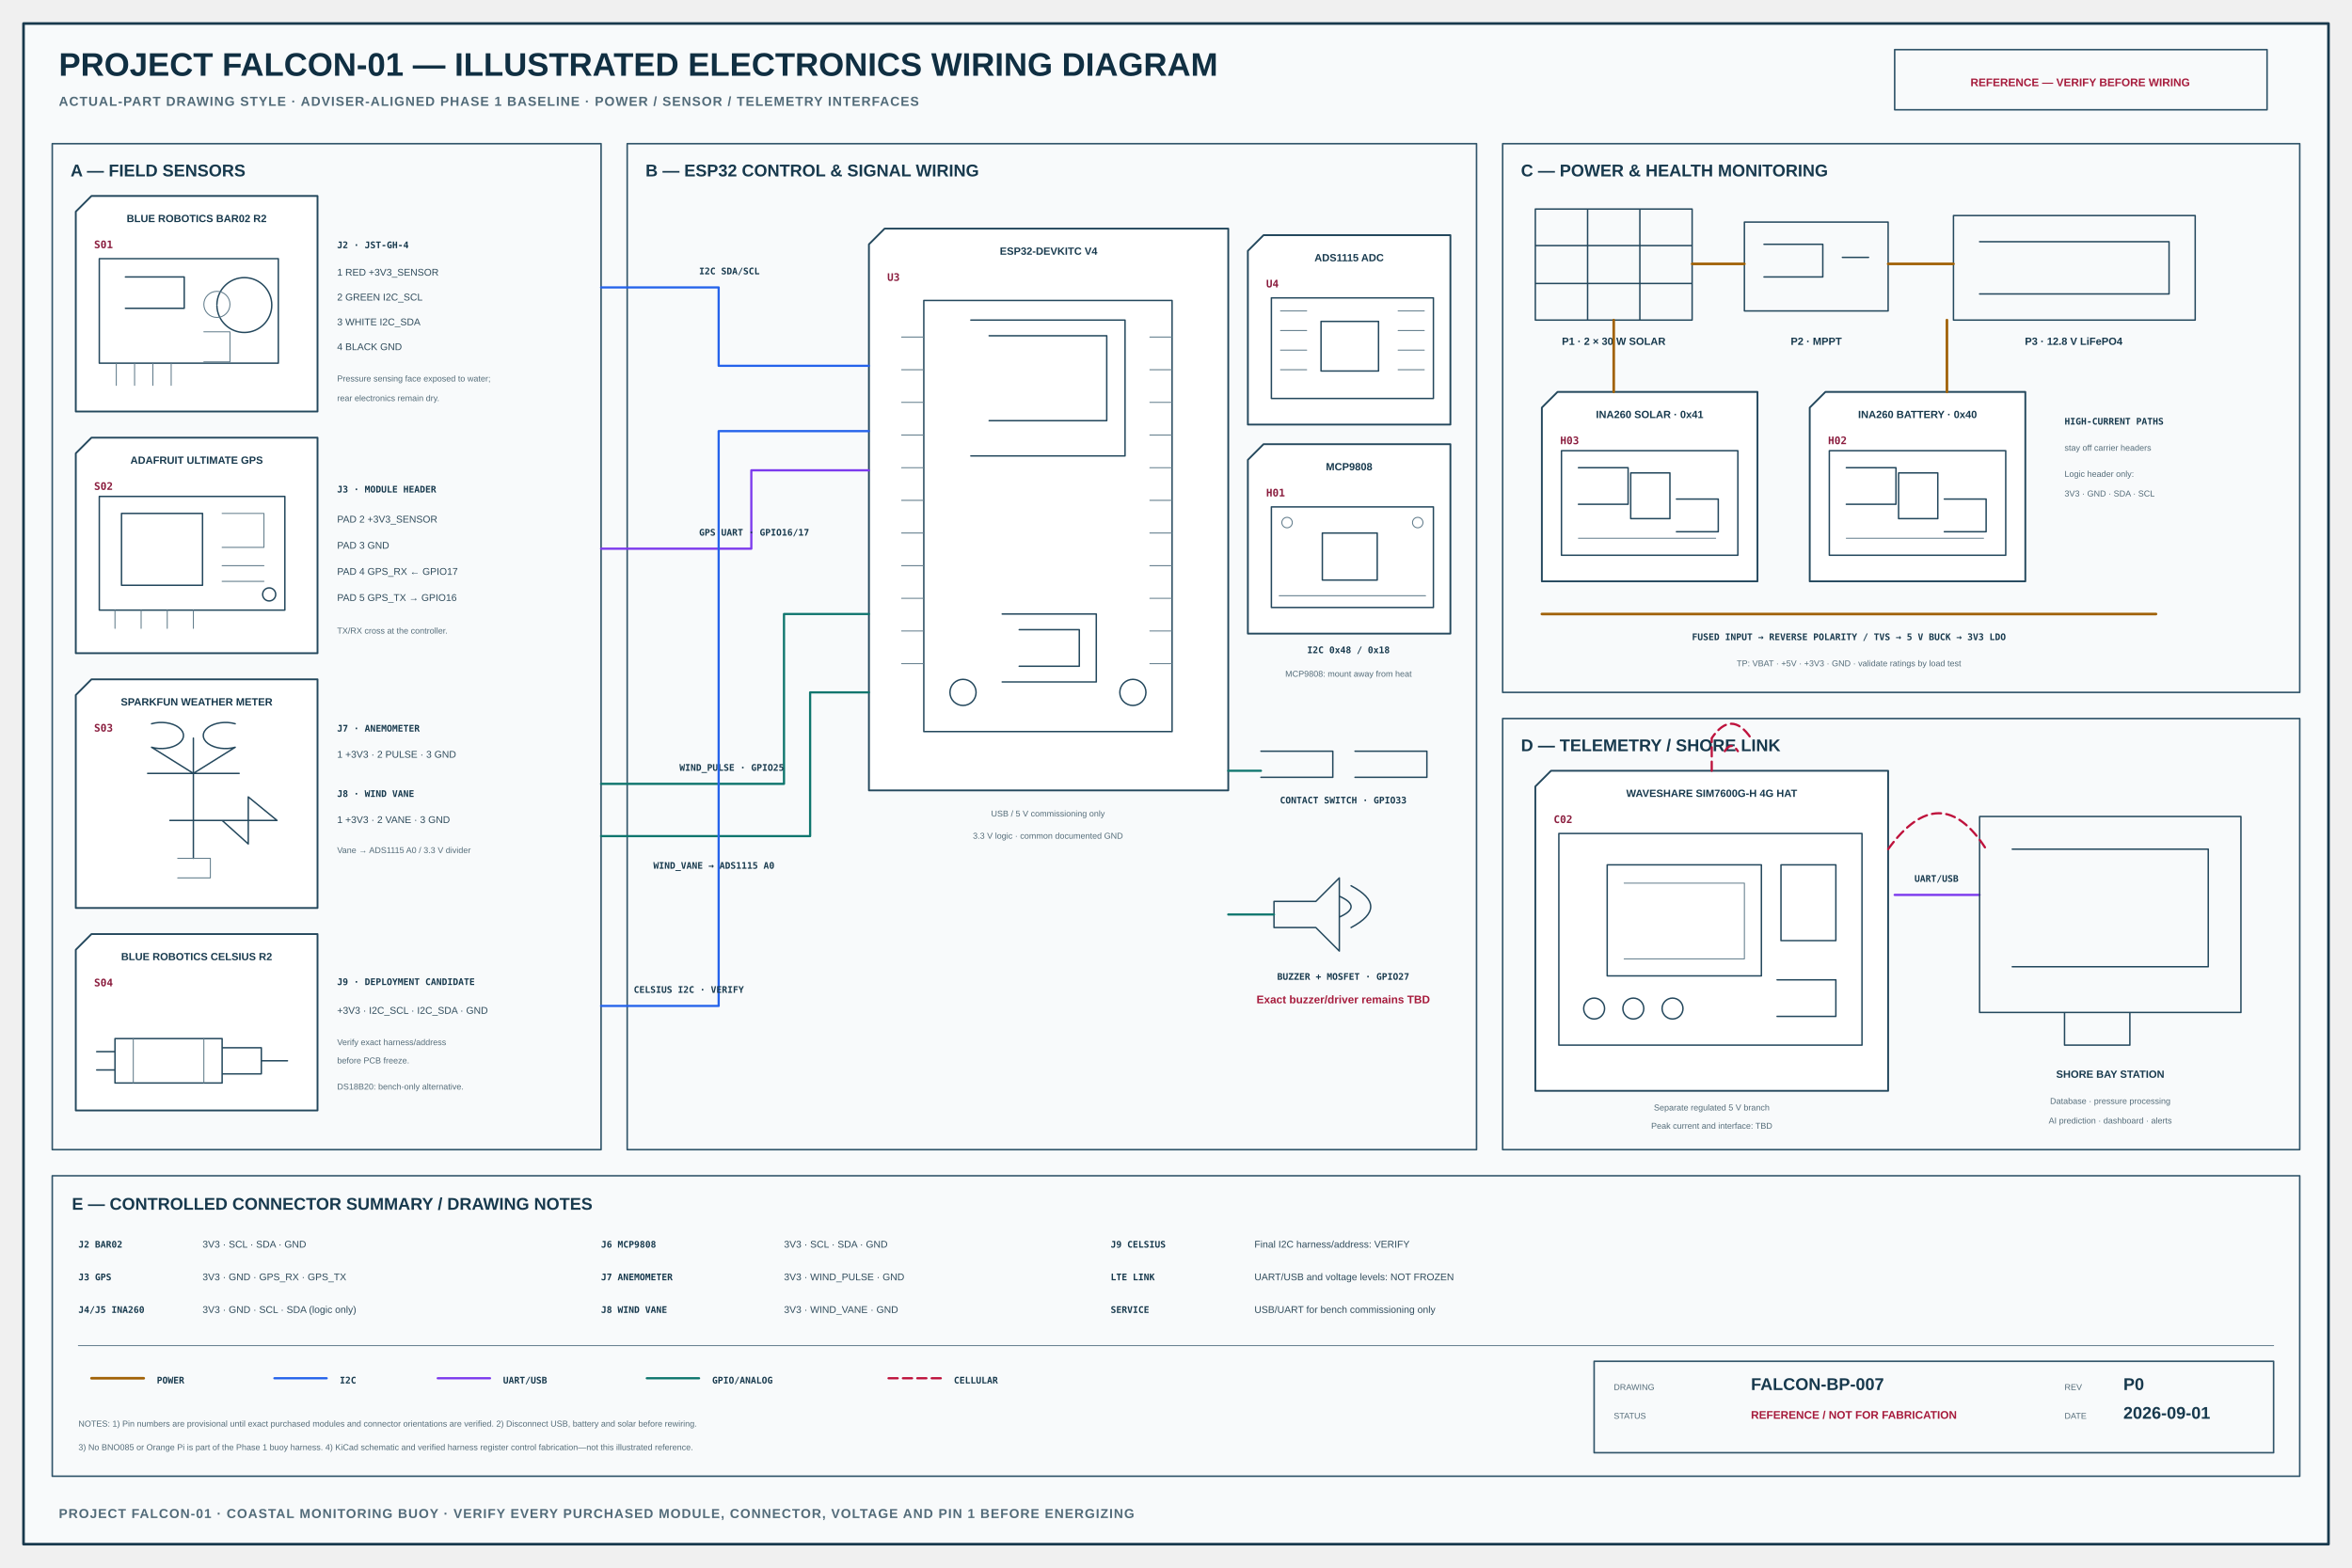
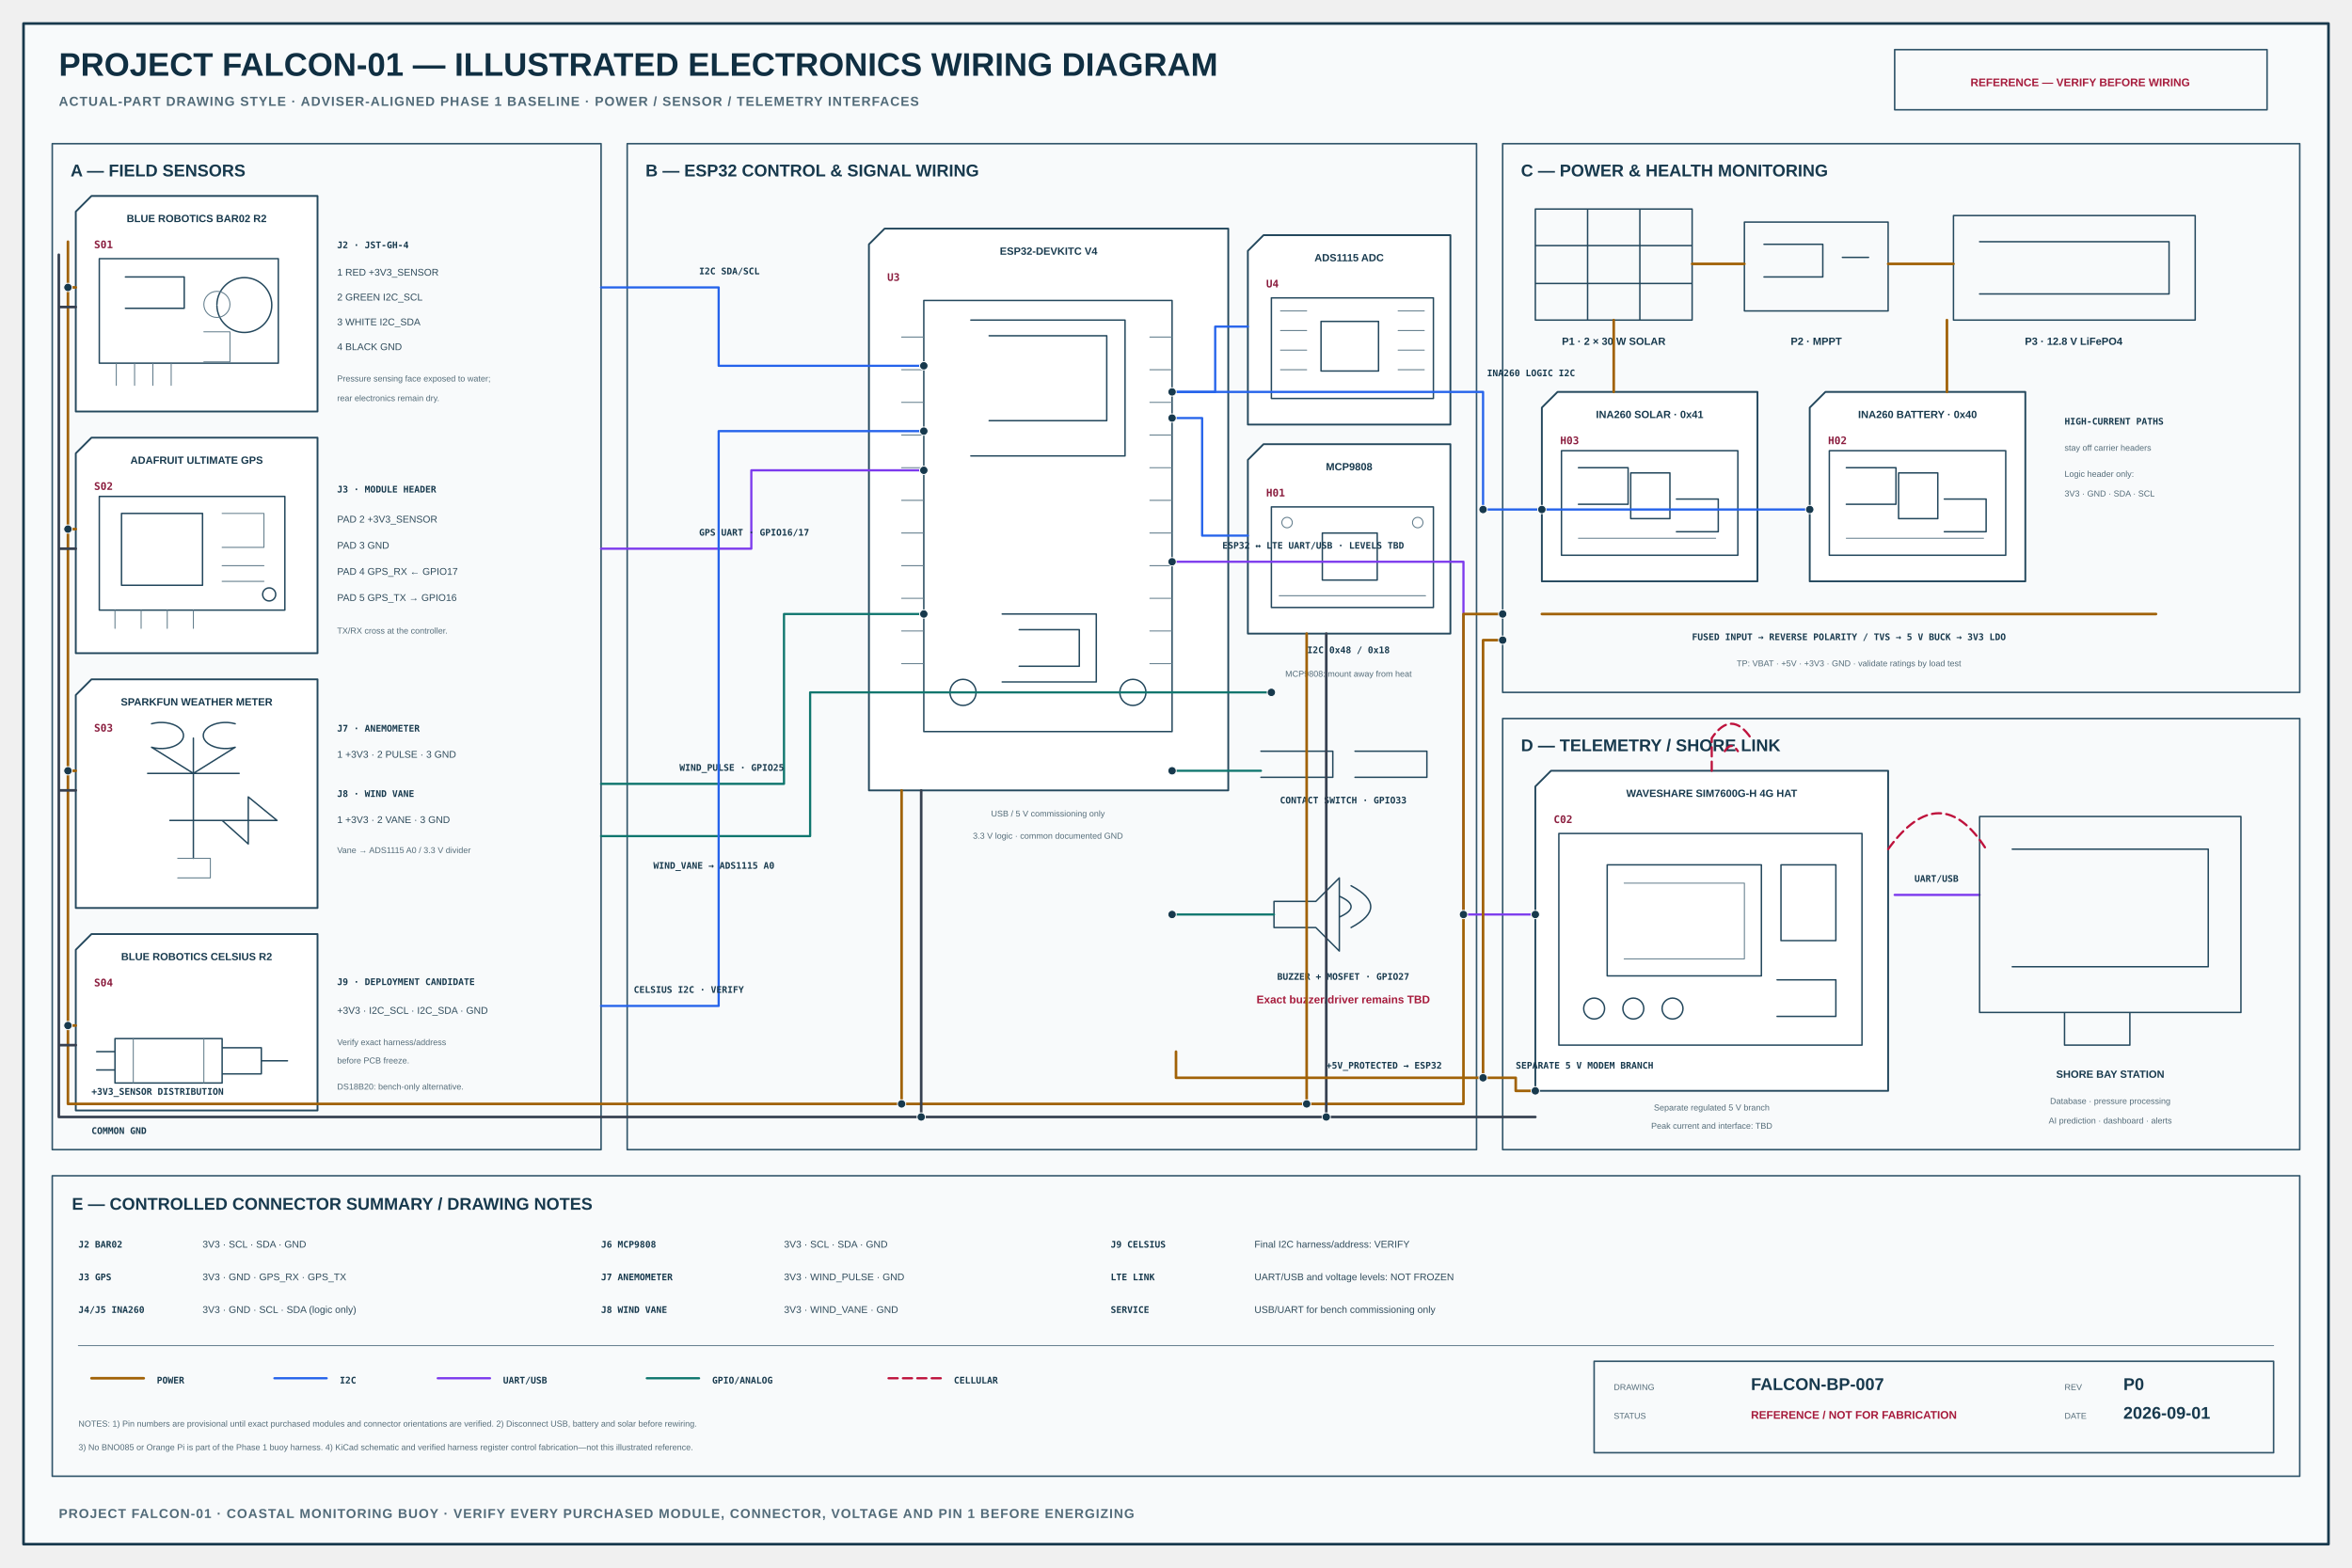
<svg xmlns="http://www.w3.org/2000/svg" width="1800" height="1200" viewBox="0 0 1800 1200">
  <defs>
    <style>
- svg{background:#f8fafb;shape-rendering:geometricPrecision}path,line,polyline,polygon,rect,circle,ellipse{vector-effect:non-scaling-stroke;stroke-linecap:round;stroke-linejoin:round}.sheet{fill:#f8fafb;stroke:#18394d;stroke-width:2}.panel{fill:none;stroke:#31556a;stroke-width:1.2}.device{fill:#fff;stroke:#24485d;stroke-width:1.4}.detail{fill:none;stroke:#24485d;stroke-width:1.1}.fine{fill:none;stroke:#607b8a;stroke-width:.75}.pin{fill:#fff;stroke:#24485d;stroke-width:1}.pwr{fill:none;stroke:#a16207;stroke-width:2}.i2c{fill:none;stroke:#2563eb;stroke-width:1.7}.uart{fill:none;stroke:#7c3aed;stroke-width:1.7}.gpio{fill:none;stroke:#0f766e;stroke-width:1.7}.gnd{fill:none;stroke:#374151;stroke-width:2}.radio{fill:none;stroke:#be123c;stroke-width:1.7;stroke-dasharray:7 4}.title{font:700 25px Arial;fill:#102f42}.subtitle{font:600 10px Arial;letter-spacing:.7px;fill:#526b79}.head{font:700 13px Arial;fill:#17394d}.devtitle{font:700 8px Arial;fill:#17394d}.ref{font:700 8px Consolas;fill:#8b1e3f}.txt{font:7.5px Arial;fill:#304c5c}.small{font:6.5px Arial;fill:#536b78}.net{font:700 7px Consolas;fill:#17394d}.warn{font:700 8.5px Arial;fill:#a61b3c}.num{font:700 8px Arial;fill:#fff}.call{fill:#17394d;stroke:none}
+ svg{background:#f8fafb;shape-rendering:geometricPrecision}path,line,polyline,polygon,rect,circle,ellipse{vector-effect:non-scaling-stroke;stroke-linecap:round;stroke-linejoin:round}.sheet{fill:#f8fafb;stroke:#18394d;stroke-width:2}.panel{fill:none;stroke:#31556a;stroke-width:1.2}.device{fill:#fff;stroke:#24485d;stroke-width:1.4}.detail{fill:none;stroke:#24485d;stroke-width:1.1}.fine{fill:none;stroke:#607b8a;stroke-width:.75}.pin{fill:#fff;stroke:#24485d;stroke-width:1}.junction{fill:#17394d;stroke:#fff;stroke-width:.7}.pwr{fill:none;stroke:#a16207;stroke-width:2}.i2c{fill:none;stroke:#2563eb;stroke-width:1.7}.uart{fill:none;stroke:#7c3aed;stroke-width:1.7}.gpio{fill:none;stroke:#0f766e;stroke-width:1.7}.gnd{fill:none;stroke:#374151;stroke-width:2}.radio{fill:none;stroke:#be123c;stroke-width:1.7;stroke-dasharray:7 4}.title{font:700 25px Arial;fill:#102f42}.subtitle{font:600 10px Arial;letter-spacing:.7px;fill:#526b79}.head{font:700 13px Arial;fill:#17394d}.devtitle{font:700 8px Arial;fill:#17394d}.ref{font:700 8px Consolas;fill:#8b1e3f}.txt{font:7.5px Arial;fill:#304c5c}.small{font:6.5px Arial;fill:#536b78}.net{font:700 7px Consolas;fill:#17394d}.warn{font:700 8.5px Arial;fill:#a61b3c}.num{font:700 8px Arial;fill:#fff}.call{fill:#17394d;stroke:none}
</style>
    <marker id="arr" markerWidth="8" markerHeight="8" refX="7" refY="4" orient="auto">
      <path d="M0 0L8 4L0 8Z" fill="#31556a" />
    </marker>
  </defs>
  <rect x="18" y="18" width="1764" height="1164" class="sheet" />
  <text x="45" y="58" class="title" text-anchor="start">PROJECT FALCON-01 — ILLUSTRATED ELECTRONICS WIRING DIAGRAM</text>
  <text x="45" y="81" class="subtitle" text-anchor="start">ACTUAL-PART DRAWING STYLE · ADVISER-ALIGNED PHASE 1 BASELINE · POWER / SENSOR / TELEMETRY INTERFACES</text>
  <rect x="1450" y="38" width="285" height="46" class="panel" />
  <text x="1592" y="66" class="warn" text-anchor="middle">REFERENCE — VERIFY BEFORE WIRING</text>
  <rect x="40" y="110" width="420" height="770" class="panel" />
  <text x="54" y="135" class="head" text-anchor="start">A — FIELD SENSORS</text>
  <rect x="480" y="110" width="650" height="770" class="panel" />
  <text x="494" y="135" class="head" text-anchor="start">B — ESP32 CONTROL &amp; SIGNAL WIRING</text>
  <rect x="1150" y="110" width="610" height="420" class="panel" />
  <text x="1164" y="135" class="head" text-anchor="start">C — POWER &amp; HEALTH MONITORING</text>
  <rect x="1150" y="550" width="610" height="330" class="panel" />
  <text x="1164" y="575" class="head" text-anchor="start">D — TELEMETRY / SHORE LINK</text>
  <g transform="translate(58 150)">
    <path d="M0 12L12 0H185V165H0Z" class="device" />
    <text x="92.5" y="20" class="devtitle" text-anchor="middle">BLUE ROBOTICS BAR02 R2</text>
    <text x="14" y="40" class="ref" text-anchor="start">S01</text>
    <path d="M18 48H155V128H18Z" class="detail" />
    <path d="M38 62h45v24H38m70-2a21 21 0 1 0 0-1" class="detail" />
    <circle cx="108" cy="83" r="10" class="fine" />
    <path d="M98 104h20v23H98M31 128v17m14-17v17m14-17v17m14-17v17" class="fine" />
  </g>
  <text x="258" y="190" class="net" text-anchor="start">J2 · JST-GH-4</text>
  <text x="258" y="211" class="txt" text-anchor="start">1 RED   +3V3_SENSOR</text>
  <text x="258" y="230" class="txt" text-anchor="start">2 GREEN I2C_SCL</text>
  <text x="258" y="249" class="txt" text-anchor="start">3 WHITE I2C_SDA</text>
  <text x="258" y="268" class="txt" text-anchor="start">4 BLACK GND</text>
  <text x="258" y="292" class="small" text-anchor="start">Pressure sensing face exposed to water;</text>
  <text x="258" y="307" class="small" text-anchor="start">rear electronics remain dry.</text>
  <g transform="translate(58 335)">
    <path d="M0 12L12 0H185V165H0Z" class="device" />
    <text x="92.5" y="20" class="devtitle" text-anchor="middle">ADAFRUIT ULTIMATE GPS</text>
    <text x="14" y="40" class="ref" text-anchor="start">S02</text>
    <path d="M18 45H160V132H18Z" class="detail" />
    <rect x="35" y="58" width="62" height="55" class="detail" />
    <path d="M112 58h32v26h-32m0 14h32m-32 12h32" class="fine" />
    <circle cx="148" cy="120" r="5" class="detail" />
    <path d="M30 132v14m20-14v14m20-14v14m20-14v14" class="fine" />
  </g>
  <text x="258" y="377" class="net" text-anchor="start">J3 · MODULE HEADER</text>
  <text x="258" y="400" class="txt" text-anchor="start">PAD 2  +3V3_SENSOR</text>
  <text x="258" y="420" class="txt" text-anchor="start">PAD 3  GND</text>
  <text x="258" y="440" class="txt" text-anchor="start">PAD 4  GPS_RX ← GPIO17</text>
  <text x="258" y="460" class="txt" text-anchor="start">PAD 5  GPS_TX → GPIO16</text>
  <text x="258" y="485" class="small" text-anchor="start">TX/RX cross at the controller.</text>
  <g transform="translate(58 520)">
    <path d="M0 12L12 0H185V175H0Z" class="device" />
    <text x="92.5" y="20" class="devtitle" text-anchor="middle">SPARKFUN WEATHER METER</text>
    <text x="14" y="40" class="ref" text-anchor="start">S03</text>
    <path d="M90 45v92M55 72h70M90 72L58 52M90 72l32-20M58 52a17 10 0 1 0 0-18M122 52a17 10 0 1 1 0-18M90 72v-25" class="detail" />
    <path d="M112 108h42l-22-18v36zM112 108H72" class="detail" />
    <path d="M78 137h25v15H78" class="fine" />
  </g>
  <text x="258" y="560" class="net" text-anchor="start">J7 · ANEMOMETER</text>
  <text x="258" y="580" class="txt" text-anchor="start">1 +3V3 · 2 PULSE · 3 GND</text>
  <text x="258" y="610" class="net" text-anchor="start">J8 · WIND VANE</text>
  <text x="258" y="630" class="txt" text-anchor="start">1 +3V3 · 2 VANE · 3 GND</text>
  <text x="258" y="653" class="small" text-anchor="start">Vane → ADS1115 A0 / 3.3 V divider</text>
  <g transform="translate(58 715)">
    <path d="M0 12L12 0H185V135H0Z" class="device" />
    <text x="92.5" y="20" class="devtitle" text-anchor="middle">BLUE ROBOTICS CELSIUS R2</text>
    <text x="14" y="40" class="ref" text-anchor="start">S04</text>
    <path d="M30 80h82v34H30zM112 87h30v20h-30M142 97h20M30 90H16m14 14H16" class="detail" />
    <path d="M44 80v34m54-34v34" class="fine" />
  </g>
  <text x="258" y="754" class="net" text-anchor="start">J9 · DEPLOYMENT CANDIDATE</text>
  <text x="258" y="776" class="txt" text-anchor="start">+3V3 · I2C_SCL · I2C_SDA · GND</text>
  <text x="258" y="800" class="small" text-anchor="start">Verify exact harness/address</text>
  <text x="258" y="814" class="small" text-anchor="start">before PCB freeze.</text>
  <text x="258" y="834" class="small" text-anchor="start">DS18B20: bench-only alternative.</text>
  <g transform="translate(665 175)">
    <path d="M0 12L12 0H275V430H0Z" class="device" />
    <text x="137.5" y="20" class="devtitle" text-anchor="middle">ESP32-DEVKITC V4</text>
    <text x="14" y="40" class="ref" text-anchor="start">U3</text>
    <path d="M42 55H232V385H42Z" class="detail" />
    <path d="M78 70h118v104H78M92 82h90v65H92" class="detail" />
    <path d="M102 295h72v52h-72M115 307h46v28h-46" class="detail" />
    <path d="M42 83H25m17 25H25m17 25H25m17 25H25m17 25H25m17 25H25m17 25H25m17 25H25m17 25H25m17 25H25m17 25H25m190-250h17m-17 25h17m-17 25h17m-17 25h17m-17 25h17m-17 25h17m-17 25h17m-17 25h17m-17 25h17m-17 25h17m-17 25h17" class="fine" />
    <circle cx="72" cy="355" r="10" class="detail" />
    <circle cx="202" cy="355" r="10" class="detail" />
  </g>
  <text x="802" y="625" class="small" text-anchor="middle">USB / 5 V commissioning only</text>
  <text x="802" y="642" class="small" text-anchor="middle">3.3 V logic · common documented GND</text>
-   <path d="M460 220H550V280H665" class="i2c" />
+   <path d="M460 220H550V280H707" class="i2c" />
  <text x="535" y="210" class="net" text-anchor="start">I2C SDA/SCL</text>
-   <path d="M460 420H575V360H665" class="uart" />
+   <path d="M460 420H575V360H707" class="uart" />
  <text x="535" y="410" class="net" text-anchor="start">GPS UART · GPIO16/17</text>
-   <path d="M460 600H600V470H665" class="gpio" />
+   <path d="M460 600H600V470H707" class="gpio" />
  <text x="520" y="590" class="net" text-anchor="start">WIND_PULSE · GPIO25</text>
-   <path d="M460 640H620V530H665" class="gpio" />
+   <path d="M460 640H620V530H973" class="gpio" />
  <text x="500" y="665" class="net" text-anchor="start">WIND_VANE → ADS1115 A0</text>
-   <path d="M460 770H550V330H665" class="i2c" />
+   <path d="M460 770H550V330H707" class="i2c" />
  <text x="485" y="760" class="net" text-anchor="start">CELSIUS I2C · VERIFY</text>
  <g transform="translate(955 180)">
    <path d="M0 12L12 0H155V145H0Z" class="device" />
    <text x="77.5" y="20" class="devtitle" text-anchor="middle">ADS1115 ADC</text>
    <text x="14" y="40" class="ref" text-anchor="start">U4</text>
    <path d="M18 48H142V125H18Z" class="detail" />
    <rect x="56" y="66" width="44" height="38" class="detail" />
    <path d="M25 58h20m-20 15h20m-20 15h20m-20 15h20m70-45h20m-20 15h20m-20 15h20m-20 15h20" class="fine" />
  </g>
  <g transform="translate(955 340)">
    <path d="M0 12L12 0H155V145H0Z" class="device" />
    <text x="77.5" y="20" class="devtitle" text-anchor="middle">MCP9808</text>
    <text x="14" y="40" class="ref" text-anchor="start">H01</text>
    <path d="M18 48H142V125H18Z" class="detail" />
    <rect x="57" y="68" width="42" height="36" class="detail" />
    <circle cx="30" cy="60" r="4" class="fine" />
    <circle cx="130" cy="60" r="4" class="fine" />
    <path d="M24 116h112" class="fine" />
  </g>
  <text x="1032" y="500" class="net" text-anchor="middle">I2C 0x48 / 0x18</text>
  <text x="1032" y="518" class="small" text-anchor="middle">MCP9808: mount away from heat</text>
+   <path d="M955 250H930V300H897" class="i2c" />
+   <path d="M955 410H920V320H897" class="i2c" />
  <path d="M965 575h55v20h-55m72 0h55v-20h-55" class="detail" />
  <text x="1028" y="615" class="net" text-anchor="middle">CONTACT SWITCH · GPIO33</text>
  <path d="M975 690h32l18-18v56l-18-18h-32zM1025 686q18 8 0 16M1034 678q30 16 0 32" class="detail" />
  <text x="1028" y="750" class="net" text-anchor="middle">BUZZER + MOSFET · GPIO27</text>
  <text x="1028" y="768" class="warn" text-anchor="middle">Exact buzzer/driver remains TBD</text>
-   <path d="M940 590H965" class="gpio" />
-   <path d="M940 700H975" class="gpio" />
+   <path d="M897 590H965" class="gpio" />
+   <path d="M897 700H975" class="gpio" />
  <path d="M1175 160h120v85h-120zM1215 160v85m40-85v85m-80-28h120m-120-29h120" class="detail" />
  <text x="1235" y="264" class="devtitle" text-anchor="middle">P1 · 2 × 30 W SOLAR</text>
  <path d="M1335 170h110v68h-110zM1350 187h45v25h-45m60-15h20" class="detail" />
  <text x="1390" y="264" class="devtitle" text-anchor="middle">P2 · MPPT</text>
  <path d="M1495 165h185v80h-185zM1515 185h145v40h-145" class="detail" />
  <text x="1587" y="264" class="devtitle" text-anchor="middle">P3 · 12.8 V LiFePO4</text>
  <path d="M1295 202H1335M1445 202H1495" class="pwr" />
  <g transform="translate(1180 300)">
    <path d="M0 12L12 0H165V145H0Z" class="device" />
    <text x="82.5" y="20" class="devtitle" text-anchor="middle">INA260 SOLAR · 0x41</text>
    <text x="14" y="40" class="ref" text-anchor="start">H03</text>
    <path d="M15 45H150V125H15Z" class="detail" />
    <path d="M28 58h38v28H28m75-4h32v25h-32" class="detail" />
    <rect x="68" y="62" width="30" height="35" class="detail" />
    <path d="M28 112h105" class="fine" />
  </g>
  <g transform="translate(1385 300)">
    <path d="M0 12L12 0H165V145H0Z" class="device" />
    <text x="82.5" y="20" class="devtitle" text-anchor="middle">INA260 BATTERY · 0x40</text>
    <text x="14" y="40" class="ref" text-anchor="start">H02</text>
    <path d="M15 45H150V125H15Z" class="detail" />
    <path d="M28 58h38v28H28m75-4h32v25h-32" class="detail" />
    <rect x="68" y="62" width="30" height="35" class="detail" />
    <path d="M28 112h105" class="fine" />
  </g>
  <path d="M1235 245V300" class="pwr" />
  <path d="M1490 245V300" class="pwr" />
  <text x="1580" y="325" class="net" text-anchor="start">HIGH-CURRENT PATHS</text>
  <text x="1580" y="345" class="small" text-anchor="start">stay off carrier headers</text>
  <text x="1580" y="365" class="small" text-anchor="start">Logic header only:</text>
  <text x="1580" y="380" class="small" text-anchor="start">3V3 · GND · SDA · SCL</text>
+   <path d="M1180 390H1135V300H897M1385 390H1135" class="i2c" />
+   <text x="1138" y="288" class="net" text-anchor="start">INA260 LOGIC I2C</text>
  <path d="M1180 470H1650" class="pwr" />
  <text x="1415" y="490" class="net" text-anchor="middle">FUSED INPUT → REVERSE POLARITY / TVS → 5 V BUCK → 3V3 LDO</text>
  <text x="1415" y="510" class="small" text-anchor="middle">TP: VBAT · +5V · +3V3 · GND · validate ratings by load test</text>
  <g transform="translate(1175 590)">
    <path d="M0 12L12 0H270V245H0Z" class="device" />
    <text x="135.0" y="20" class="devtitle" text-anchor="middle">WAVESHARE SIM7600G-H 4G HAT</text>
    <text x="14" y="40" class="ref" text-anchor="start">C02</text>
    <path d="M18 48H250V210H18Z" class="detail" />
    <rect x="55" y="72" width="118" height="85" class="detail" />
    <path d="M68 86h92v58H68" class="fine" />
    <rect x="188" y="72" width="42" height="58" class="detail" />
    <circle cx="45" cy="182" r="8" class="detail" />
    <circle cx="75" cy="182" r="8" class="detail" />
    <circle cx="105" cy="182" r="8" class="detail" />
    <path d="M185 160h45v28h-45" class="detail" />
  </g>
  <text x="1310" y="850" class="small" text-anchor="middle">Separate regulated 5 V branch</text>
  <text x="1310" y="864" class="small" text-anchor="middle">Peak current and interface: TBD</text>
  <path d="M1450 685H1515" class="uart" />
  <text x="1482" y="675" class="net" text-anchor="middle">UART/USB</text>
  <path d="M1515 625h200v150h-200zM1540 650h150v90h-150M1580 775v25h50v-25" class="detail" />
  <text x="1615" y="825" class="devtitle" text-anchor="middle">SHORE BAY STATION</text>
  <path d="M1310 590V565q15-22 30 0M1320 575q5-8 10 0" class="radio" />
  <path d="M1445 650q40-55 75 0" class="radio" />
  <text x="1615" y="845" class="small" text-anchor="middle">Database · pressure processing</text>
  <text x="1615" y="860" class="small" text-anchor="middle">AI prediction · dashboard · alerts</text>
+   <path d="M897 430H1120V700H1175" class="uart" />
+   <text x="1005" y="420" class="net" text-anchor="middle">ESP32 ↔ LTE UART/USB · LEVELS TBD</text>
+   <path d="M1150 470H1120V845H52V185M52 220H58M52 405H58M52 590H58M52 785H58M690 845V605M1000 845V485" class="pwr" />
+   <text x="70" y="838" class="net" text-anchor="start">+3V3_SENSOR DISTRIBUTION</text>
+   <path d="M45 195V855H1110M45 235H58M45 420H58M45 605H58M45 800H58M705 855V605M1015 855V485M1110 855H1175" class="gnd" />
+   <text x="70" y="868" class="net" text-anchor="start">COMMON GND</text>
+   <path d="M1150 490H1135V825H900V805" class="pwr" />
+   <text x="1015" y="818" class="net" text-anchor="start">+5V_PROTECTED → ESP32</text>
+   <path d="M1135 825H1160V835H1175" class="pwr" />
+   <text x="1160" y="818" class="net" text-anchor="start">SEPARATE 5 V MODEM BRANCH</text>
+   <circle cx="707" cy="280" r="3.2" class="junction" />
+   <circle cx="707" cy="330" r="3.2" class="junction" />
+   <circle cx="707" cy="360" r="3.2" class="junction" />
+   <circle cx="707" cy="470" r="3.2" class="junction" />
+   <circle cx="897" cy="300" r="3.2" class="junction" />
+   <circle cx="897" cy="320" r="3.2" class="junction" />
+   <circle cx="897" cy="430" r="3.2" class="junction" />
+   <circle cx="897" cy="590" r="3.2" class="junction" />
+   <circle cx="897" cy="700" r="3.2" class="junction" />
+   <circle cx="973" cy="530" r="3.2" class="junction" />
+   <circle cx="1135" cy="390" r="3.2" class="junction" />
+   <circle cx="1180" cy="390" r="3.2" class="junction" />
+   <circle cx="1385" cy="390" r="3.2" class="junction" />
+   <circle cx="1120" cy="700" r="3.2" class="junction" />
+   <circle cx="1175" cy="700" r="3.2" class="junction" />
+   <circle cx="52" cy="220" r="3.2" class="junction" />
+   <circle cx="52" cy="405" r="3.2" class="junction" />
+   <circle cx="52" cy="590" r="3.2" class="junction" />
+   <circle cx="52" cy="785" r="3.2" class="junction" />
+   <circle cx="690" cy="845" r="3.2" class="junction" />
+   <circle cx="1000" cy="845" r="3.2" class="junction" />
+   <circle cx="705" cy="855" r="3.2" class="junction" />
+   <circle cx="1015" cy="855" r="3.2" class="junction" />
+   <circle cx="1150" cy="470" r="3.2" class="junction" />
+   <circle cx="1150" cy="490" r="3.2" class="junction" />
+   <circle cx="1135" cy="825" r="3.2" class="junction" />
+   <circle cx="1175" cy="835" r="3.2" class="junction" />
  <rect x="40" y="900" width="1720" height="230" class="panel" />
  <text x="55" y="926" class="head" text-anchor="start">E — CONTROLLED CONNECTOR SUMMARY / DRAWING NOTES</text>
  <text x="60" y="955" class="net" text-anchor="start">J2 BAR02</text>
  <text x="155" y="955" class="txt" text-anchor="start">3V3 · SCL · SDA · GND</text>
  <text x="60" y="980" class="net" text-anchor="start">J3 GPS</text>
  <text x="155" y="980" class="txt" text-anchor="start">3V3 · GND · GPS_RX · GPS_TX</text>
  <text x="60" y="1005" class="net" text-anchor="start">J4/J5 INA260</text>
  <text x="155" y="1005" class="txt" text-anchor="start">3V3 · GND · SCL · SDA (logic only)</text>
  <text x="460" y="955" class="net" text-anchor="start">J6 MCP9808</text>
  <text x="600" y="955" class="txt" text-anchor="start">3V3 · SCL · SDA · GND</text>
  <text x="460" y="980" class="net" text-anchor="start">J7 ANEMOMETER</text>
  <text x="600" y="980" class="txt" text-anchor="start">3V3 · WIND_PULSE · GND</text>
  <text x="460" y="1005" class="net" text-anchor="start">J8 WIND VANE</text>
  <text x="600" y="1005" class="txt" text-anchor="start">3V3 · WIND_VANE · GND</text>
  <text x="850" y="955" class="net" text-anchor="start">J9 CELSIUS</text>
  <text x="960" y="955" class="txt" text-anchor="start">Final I2C harness/address: VERIFY</text>
  <text x="850" y="980" class="net" text-anchor="start">LTE LINK</text>
  <text x="960" y="980" class="txt" text-anchor="start">UART/USB and voltage levels: NOT FROZEN</text>
  <text x="850" y="1005" class="net" text-anchor="start">SERVICE</text>
  <text x="960" y="1005" class="txt" text-anchor="start">USB/UART for bench commissioning only</text>
  <line x1="60" y1="1030" x2="1740" y2="1030" class="fine" />
  <line x1="70" y1="1055" x2="110" y2="1055" class="pwr" />
  <text x="120" y="1059" class="net" text-anchor="start">POWER</text>
  <line x1="210" y1="1055" x2="250" y2="1055" class="i2c" />
  <text x="260" y="1059" class="net" text-anchor="start">I2C</text>
  <line x1="335" y1="1055" x2="375" y2="1055" class="uart" />
  <text x="385" y="1059" class="net" text-anchor="start">UART/USB</text>
  <line x1="495" y1="1055" x2="535" y2="1055" class="gpio" />
  <text x="545" y="1059" class="net" text-anchor="start">GPIO/ANALOG</text>
  <line x1="680" y1="1055" x2="720" y2="1055" class="radio" />
  <text x="730" y="1059" class="net" text-anchor="start">CELLULAR</text>
  <text x="60" y="1092" class="small" text-anchor="start">NOTES: 1) Pin numbers are provisional until exact purchased modules and connector orientations are verified.  2) Disconnect USB, battery and solar before rewiring.</text>
  <text x="60" y="1110" class="small" text-anchor="start">3) No BNO085 or Orange Pi is part of the Phase 1 buoy harness.  4) KiCad schematic and verified harness register control fabrication—not this illustrated reference.</text>
  <rect x="1220" y="1042" width="520" height="70" class="panel" />
  <text x="1235" y="1064" class="small" text-anchor="start">DRAWING</text>
  <text x="1340" y="1064" class="head" text-anchor="start">FALCON-BP-007</text>
  <text x="1235" y="1086" class="small" text-anchor="start">STATUS</text>
  <text x="1340" y="1086" class="warn" text-anchor="start">REFERENCE / NOT FOR FABRICATION</text>
  <text x="1580" y="1064" class="small" text-anchor="start">REV</text>
  <text x="1625" y="1064" class="head" text-anchor="start">P0</text>
  <text x="1580" y="1086" class="small" text-anchor="start">DATE</text>
  <text x="1625" y="1086" class="head" text-anchor="start">2026-09-01</text>
  <text x="45" y="1162" class="subtitle" text-anchor="start">PROJECT FALCON-01 · COASTAL MONITORING BUOY · VERIFY EVERY PURCHASED MODULE, CONNECTOR, VOLTAGE AND PIN 1 BEFORE ENERGIZING</text>
</svg>
